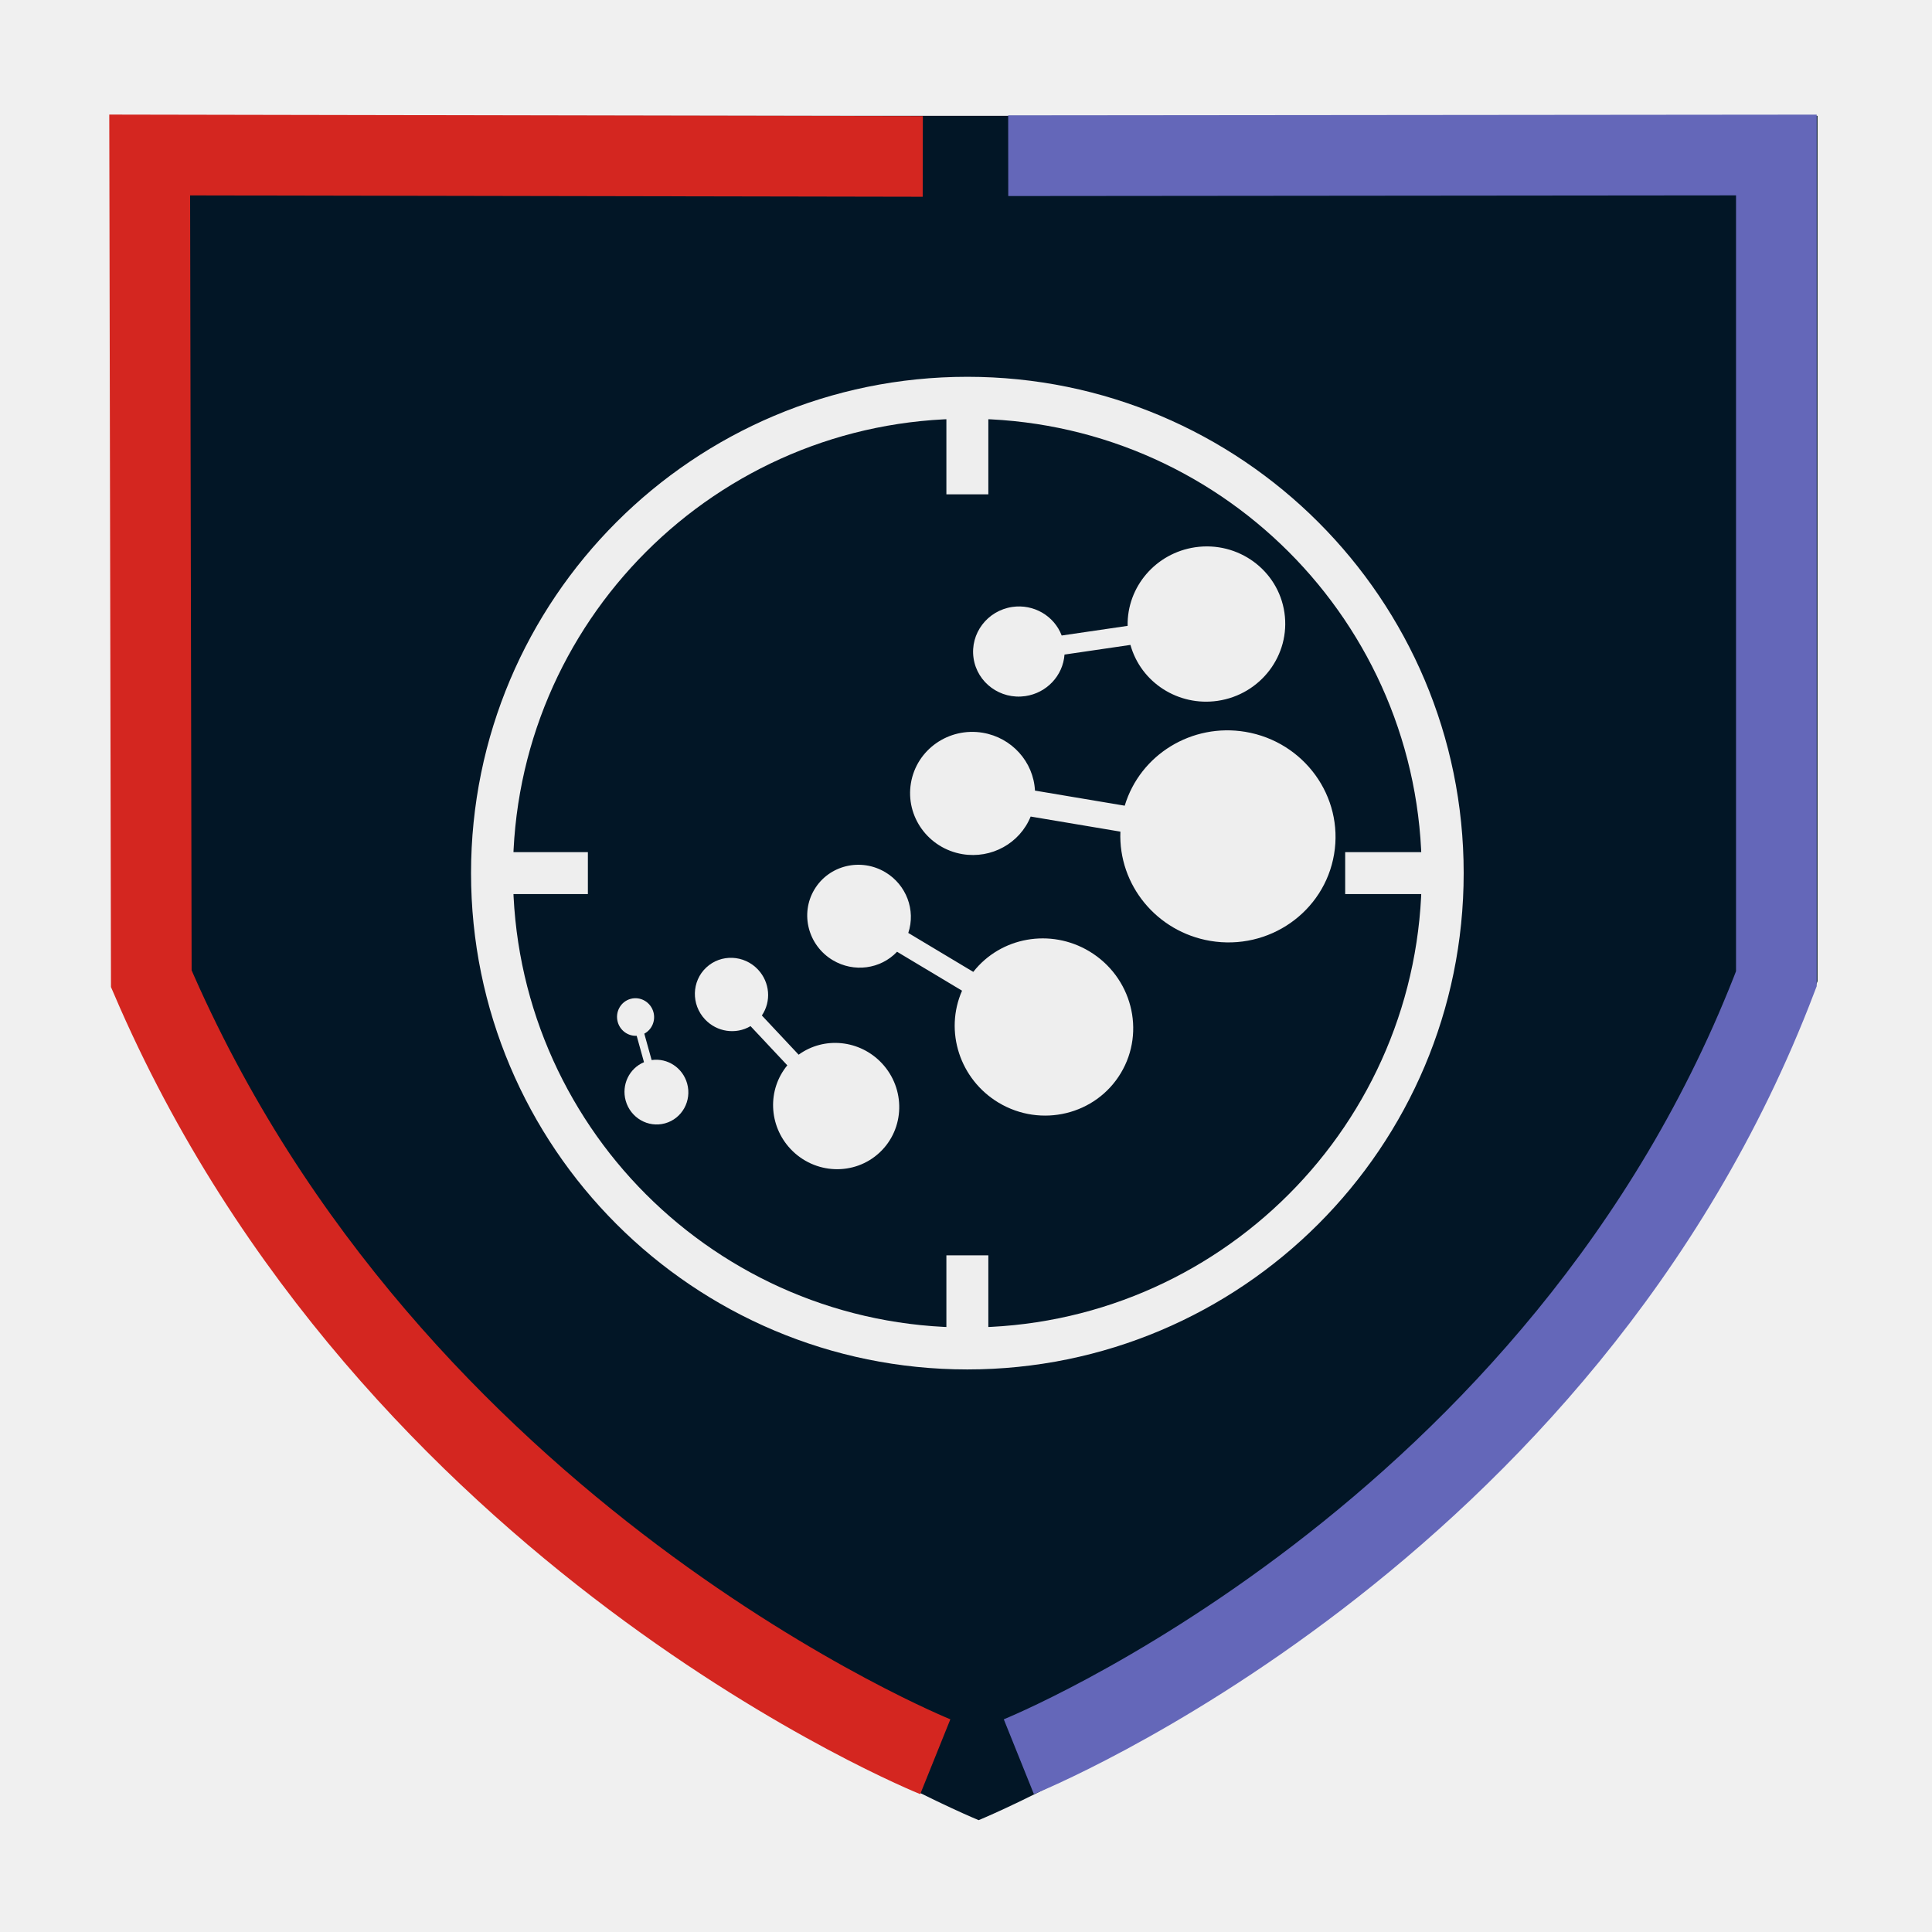
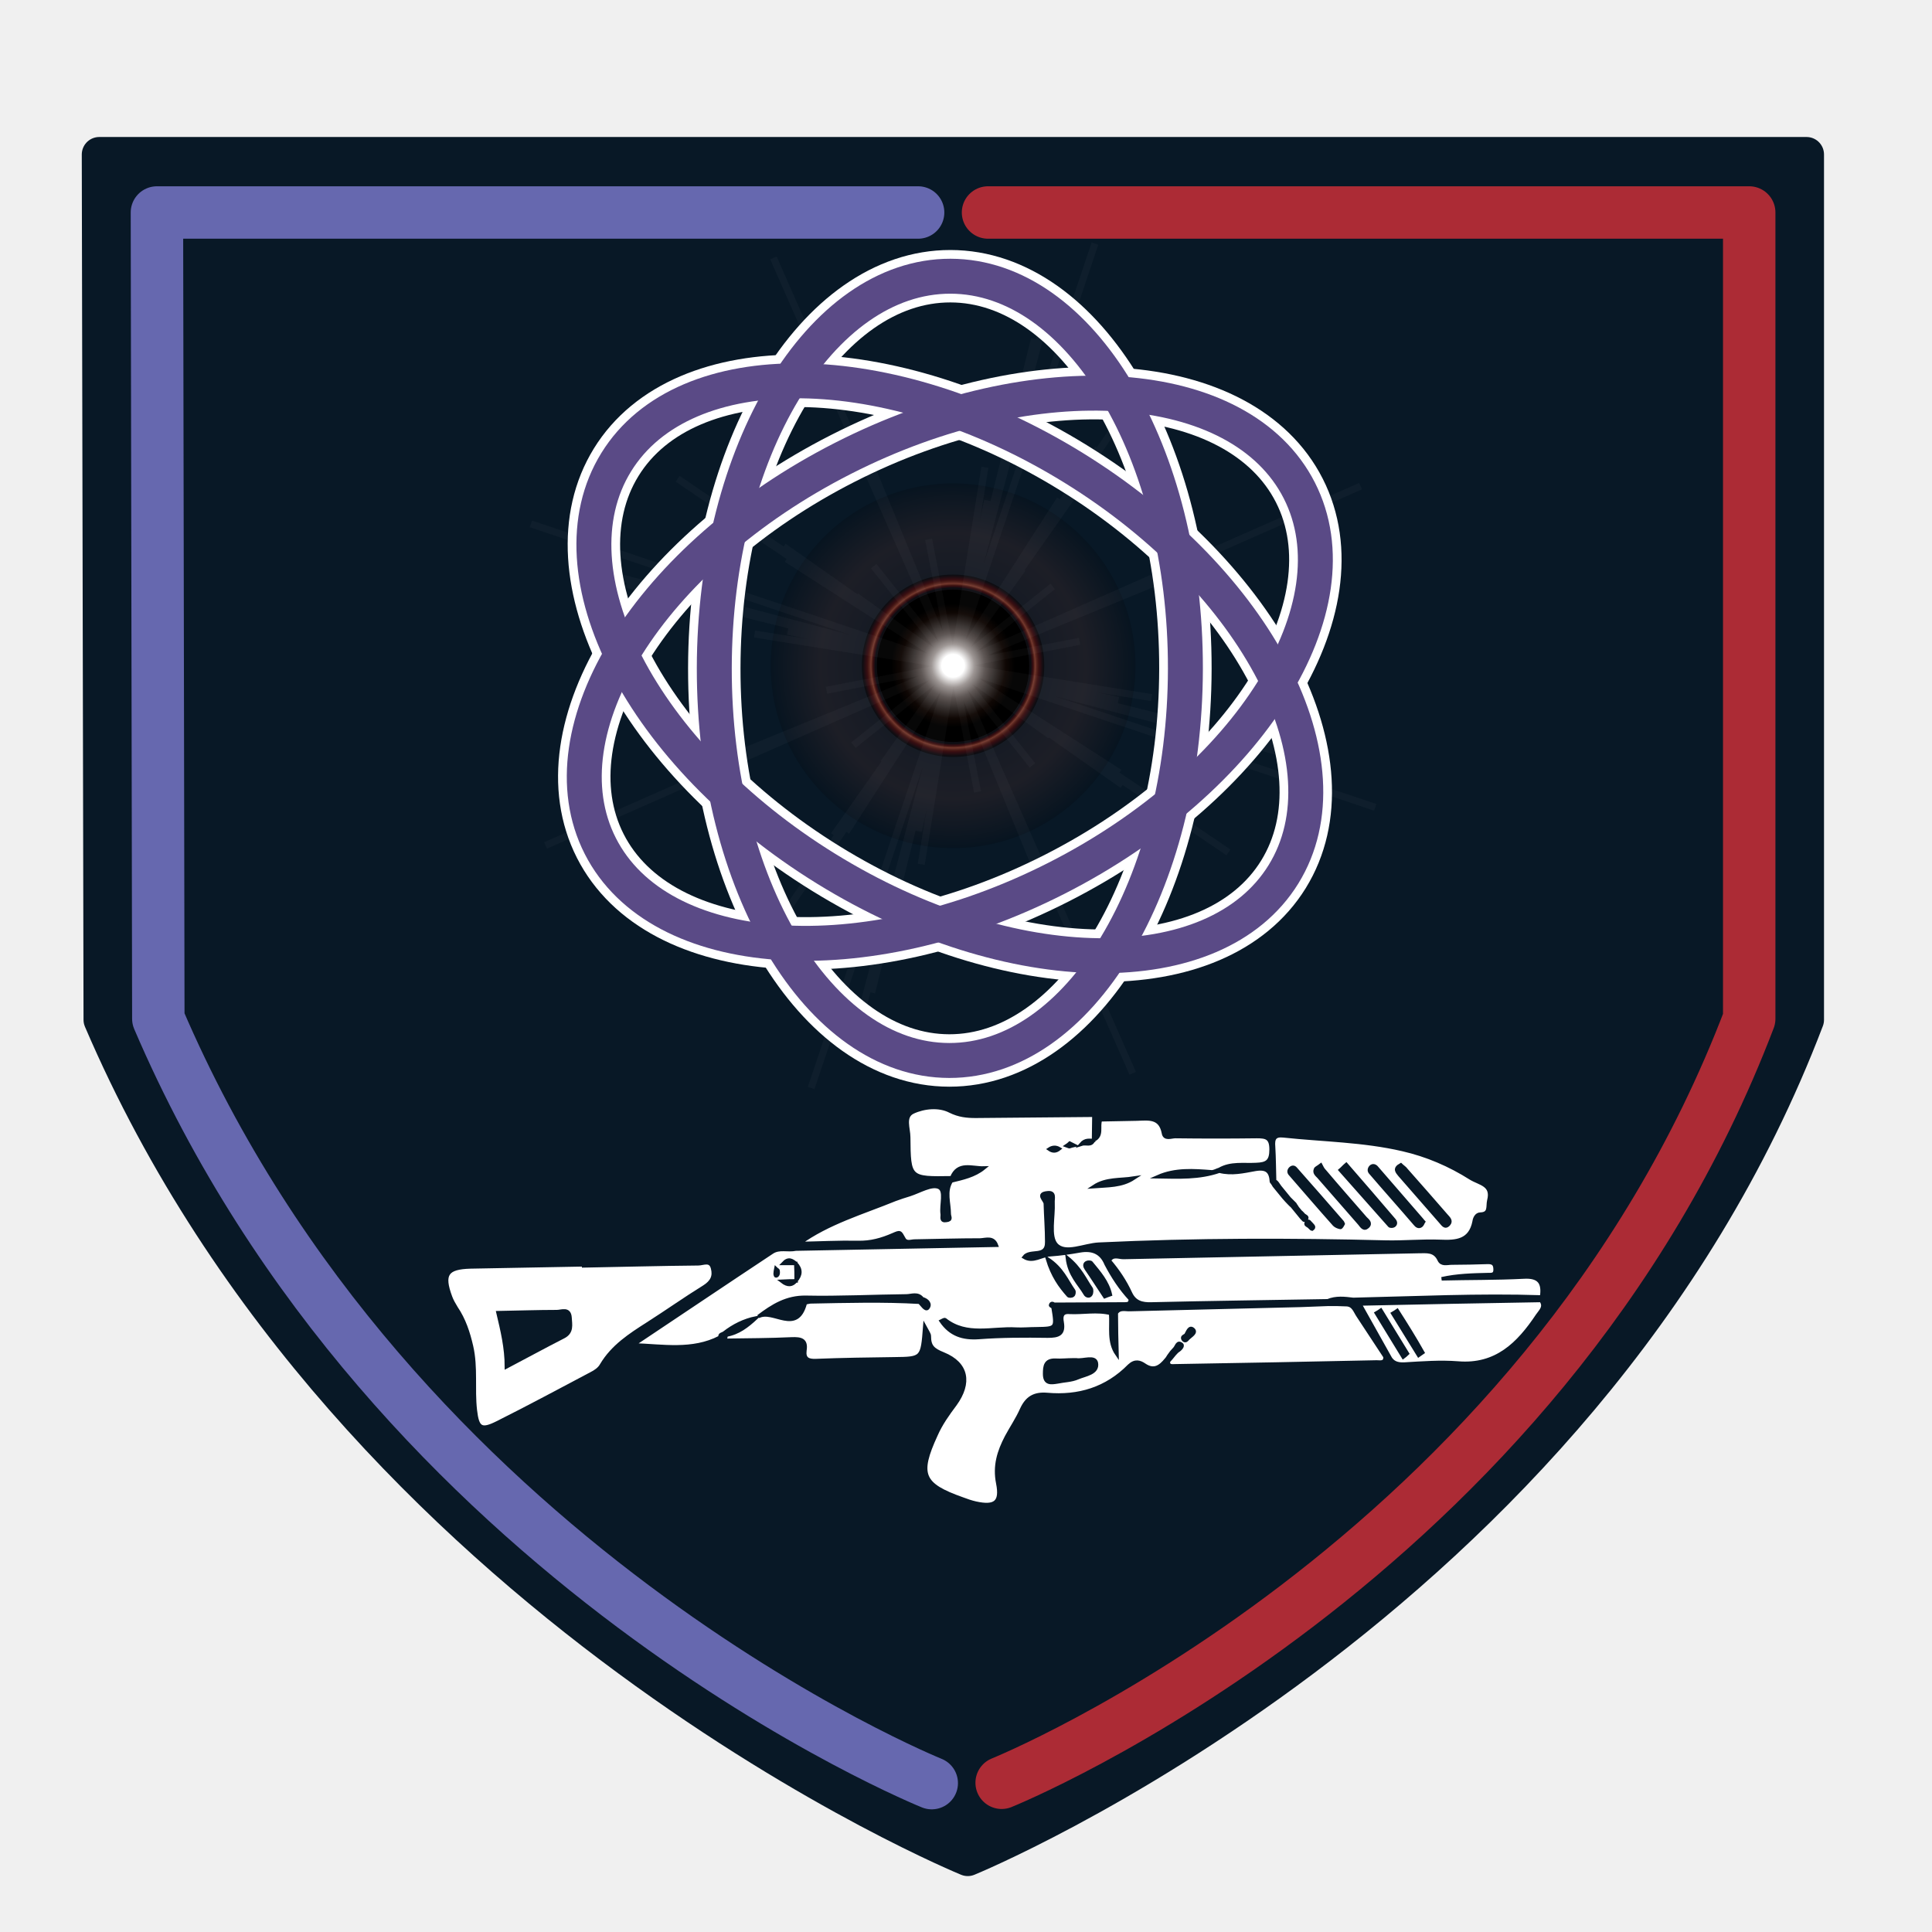
- <svg xmlns="http://www.w3.org/2000/svg" width="195mm" height="195mm" viewBox="0 0 690.945 690.945" id="svg2" version="1.1">
-   <defs id="defs4" />
-   <g id="layer1" transform="translate(0,-361.4175)">
-     <path style="fill:#021626;fill-rule:evenodd;stroke:#000000;stroke-width:0;stroke-linecap:butt;stroke-linejoin:miter;stroke-opacity:0;stroke-miterlimit:4;stroke-dasharray:none;fill-opacity:1" d="m 39.396,402.834 610.604,0 0,309.528 C 570,922.362 350,1012.362 350,1012.362 c 0,0 -220,-90 -310,-300.021 z" id="path4236" />
-     <path style="fill:none;fill-opacity:1;fill-rule:evenodd;stroke:#d42620;stroke-width:28.854;stroke-linecap:butt;stroke-linejoin:miter;stroke-miterlimit:4;stroke-dasharray:none;stroke-opacity:1" d="m 334.487,989.681 c 0,0 -194.631,-78.355 -280.378,-278.248 l -0.576,-294.583 276.481,0.505" id="path4255" />
-     <path style="fill:none;fill-opacity:1;fill-rule:evenodd;stroke:#6467b9;stroke-width:28.854;stroke-linecap:butt;stroke-linejoin:miter;stroke-miterlimit:4;stroke-dasharray:none;stroke-opacity:1" d="m 360.572,417.103 274.714,-0.253 0,294.603 C 559.066,911.327 364.373,989.681 364.373,989.681" id="path4236-2" />
-     <path id="path5358-3-1" style="fill:none;fill-rule:evenodd;stroke:#eeeeee;stroke-width:15;stroke-linecap:butt;stroke-linejoin:miter;stroke-miterlimit:4;stroke-dasharray:none;stroke-opacity:1" d="m 513.102,673.672 -32.02,0 m -270.837,0 -30,0 m 165.714,136.685 0,30 m 0,-332.143 0,30 m 170,135.458 c 0,93.888 -76.112,170 -170,170 -93.888,0 -170,-76.112 -170,-170 0,-93.888 76.112,-170 170,-170 93.888,0 170,76.112 170,170 z" />
-     <path style="opacity:1;fill:#eeeeee;fill-opacity:1;fill-rule:nonzero;stroke:#6467b9;stroke-width:0;stroke-linecap:butt;stroke-linejoin:miter;stroke-miterlimit:4;stroke-dasharray:none;stroke-opacity:1" d="m 427.42,557.137 a 27.754,28.209 81.666 0 0 -24.146,28.107 l -23.58,3.454 a 16.115,16.38 81.666 0 0 -17.647,-10.222 16.115,16.38 81.666 0 0 -13.871,18.32 16.115,16.38 81.666 0 0 18.543,13.57 16.115,16.38 81.666 0 0 13.984,-14.855 l 23.578,-3.454 a 27.754,28.209 81.666 0 0 31.184,20.002 27.754,28.209 81.666 0 0 23.889,-31.549 27.754,28.209 81.666 0 0 -31.934,-23.373 z" id="path7674" />
-     <path style="opacity:1;fill:#eeeeee;fill-opacity:1;fill-rule:nonzero;stroke:#6467b9;stroke-width:0;stroke-linecap:butt;stroke-linejoin:miter;stroke-miterlimit:4;stroke-dasharray:none;stroke-opacity:1" d="m 445.405,623.151 a 38.526,37.905 9.545 0 0 -43.168,26.408 l -32.097,-5.397 a 22.37,22.009 9.545 0 0 -18.651,-20.685 22.37,22.009 9.545 0 0 -25.711,17.996 22.37,22.009 9.545 0 0 18.412,25.413 22.37,22.009 9.545 0 0 24.405,-13.445 l 32.094,5.397 a 38.526,37.905 9.545 0 0 32.145,39.072 38.526,37.905 9.545 0 0 44.277,-30.99 38.526,37.905 9.545 0 0 -31.707,-43.769 z" id="path7674-2" />
-     <path style="opacity:1;fill:#eeeeee;fill-opacity:1;fill-rule:nonzero;stroke:#6467b9;stroke-width:0;stroke-linecap:butt;stroke-linejoin:miter;stroke-miterlimit:4;stroke-dasharray:none;stroke-opacity:1" d="m 389.554,701.626 a 32.073,31.556 30.928 0 0 -41.48,7.369 L 324.832,695.069 a 18.623,18.323 30.928 0 0 -8.18,-21.696 18.623,18.323 30.928 0 0 -25.393,6.147 18.623,18.323 30.928 0 0 6.559,25.289 18.623,18.323 30.928 0 0 22.999,-3.015 l 23.241,13.925 a 32.073,31.556 30.928 0 0 13.06,40.046 32.073,31.556 30.928 0 0 43.73,-10.584 32.073,31.556 30.928 0 0 -11.294,-43.554 z" id="path7674-5" />
-     <path style="opacity:1;fill:#eeeeee;fill-opacity:1;fill-rule:nonzero;stroke:#6467b9;stroke-width:0;stroke-linecap:butt;stroke-linejoin:miter;stroke-miterlimit:4;stroke-dasharray:none;stroke-opacity:1" d="m 315.365,741.65 a 22.764,22.397 46.836 0 0 -29.746,-3.04 L 272.463,724.583 a 13.218,13.005 46.836 0 0 -1.363,-16.4 13.218,13.005 46.836 0 0 -18.529,-0.744 13.218,13.005 46.836 0 0 -0.442,18.537 13.218,13.005 46.836 0 0 16.285,2.416 l 13.155,14.026 a 22.764,22.397 46.836 0 0 1.124,29.875 22.764,22.397 46.836 0 0 31.908,1.283 22.764,22.397 46.836 0 0 0.764,-31.926 z" id="path7674-5-7" />
-     <path style="opacity:1;fill:#eeeeee;fill-opacity:1;fill-rule:nonzero;stroke:#6467b9;stroke-width:0;stroke-linecap:butt;stroke-linejoin:miter;stroke-miterlimit:4;stroke-dasharray:none;stroke-opacity:1" d="m 245.747,748.931 a 11.595,11.408 74.486 0 0 -12.703,-8.403 l -2.62,-9.439 a 6.733,6.624 74.486 0 0 3.262,-7.722 6.733,6.624 74.486 0 0 -8.184,-4.716 6.733,6.624 74.486 0 0 -4.582,8.259 6.733,6.624 74.486 0 0 6.777,4.94 l 2.62,9.438 a 11.595,11.408 74.486 0 0 -6.555,13.745 11.595,11.408 74.486 0 0 14.093,8.121 11.595,11.408 74.486 0 0 7.891,-14.224 z" id="path7674-5-7-5" />
+ <svg xmlns="http://www.w3.org/2000/svg" version="1.1" x="0px" y="0px" viewBox="0 0 552.8 552.8" style="enable-background:new 0 0 552.8 552.8;" xml:space="preserve">
+   <style type="text/css">
+ 	
+ 		.st0{fill-rule:evenodd;clip-rule:evenodd;fill:#081826;stroke:#081826;stroke-width:10;stroke-linecap:round;stroke-linejoin:round;}
+ 	.st1{fill:none;stroke:#6668AF;stroke-width:15;stroke-linecap:round;stroke-linejoin:round;}
+ 	.st2{fill:none;stroke:#AC2B35;stroke-width:15;stroke-linecap:round;stroke-linejoin:round;}
+ 	.st3{fill:none;}
+ 	.st4{opacity:0.15;fill:url(#SVGID_1_);}
+ 	.st5{opacity:0.5;fill:url(#SVGID_2_);}
+ 	.st6{fill:url(#SVGID_3_);}
+ 	.st7{opacity:3.000000e-02;fill:none;stroke:#FFFFFF;stroke-width:2;stroke-miterlimit:10;}
+ 	.st8{fill:none;stroke:#FFFFFF;stroke-width:15;stroke-miterlimit:10;}
+ 	.st9{fill:none;stroke:#5A4A86;stroke-width:10;stroke-miterlimit:10;}
+ 	.st10{fill:#FFFFFF;stroke:#081826;stroke-miterlimit:10;}
+ </style>
+   <g id="bg">
+     <path id="path4236" class="st0" d="   M28.4,44.2h488.5v247.6c-64,168-240,240-240,240s-176-72-248-240L28.4,44.2z" />
+     <path id="path4236-2_3_" class="st1" d="M266.6,510.2   c0,0-154.2-62.1-221.3-218.7L44.9,60.8h217.8" />
+     <path id="path4236-2_1_" class="st2" d="M282.7,60.8h217.8v230.7   c-59.7,156.5-213.9,218.6-213.9,218.6" />
+   </g>
+   <g id="Layer_3">
+     <g>
+       <g>
+         <line class="st3" x1="272.7" y1="190.5" x2="298.7" y2="188" />
+         <circle class="st3" cx="272.7" cy="190.5" r="21.8" />
+         <circle class="st3" cx="272.7" cy="190.5" r="26.1" />
+         <polyline class="st3" points="272.7,190.5 377.9,218.3 272.7,190.5 167.5,162.6 272.7,190.5 244.9,295.7 272.7,190.5 300.5,85.3      272.7,190.5 320,200.4 272.7,190.5 225.4,180.6 272.7,190.5 262.8,237.8 272.7,190.5 282.6,143.2 272.7,190.5 308.9,183.5      272.7,190.5 236.5,197.5 272.7,190.5 279.7,226.6 272.7,190.5 265.7,154.3 272.7,190.5 295.4,219 272.7,190.5 250,162      272.7,190.5 244.2,213.2 272.7,190.5 301.2,167.8 272.7,190.5 366.2,213.8 272.7,190.5 179.2,167.2 272.7,190.5 249.4,284      272.7,190.5 296,97 272.7,190.5 393.5,231 272.7,190.5 151.9,149.9 272.7,190.5 232.1,311.3 272.7,190.5 313.3,69.7 272.7,190.5      300.5,210.4 272.7,190.5 244.9,170.6 272.7,190.5 252.8,218.3 272.7,190.5 292.6,162.7 272.7,190.5 334.9,232 272.7,190.5      210.5,149 272.7,190.5 231.2,252.6 272.7,190.5 314.2,128.3 272.7,190.5 321.2,224.6 272.7,190.5 224.2,156.4 272.7,190.5      238.6,239 272.7,190.5 306.8,142 272.7,190.5 338.6,163.4 272.7,190.5 206.8,217.5 272.7,190.5 299.7,256.4 272.7,190.5      245.6,124.6 272.7,190.5 351.5,243.9 272.7,190.5 193.9,137 272.7,190.5 219.2,269.2 272.7,190.5 326.1,111.7 272.7,190.5      389.3,139.1 272.7,190.5 156.1,241.9 272.7,190.5 324.1,307.1 272.7,190.5 221.3,73.8 272.7,190.5 329.5,199.6 272.7,190.5      215.9,181.4 272.7,190.5 263.6,247.3 272.7,190.5 281.8,133.7 272.7,190.5 278.9,188 272.7,190.5 266.5,193 272.7,190.5      275.2,196.7 272.7,190.5 270.2,184.3 272.7,190.5 320.3,221.1 272.7,190.5 225.1,159.9 272.7,190.5 242.1,238 272.7,190.5      303.3,142.9    " />
+         <radialGradient id="SVGID_1_" cx="272.691" cy="190.482" r="52.224" gradientUnits="userSpaceOnUse">
+           <stop offset="0" style="stop-color:#000000" />
+           <stop offset="0.73" style="stop-color:#93432A" />
+           <stop offset="1" style="stop-color:#000000" />
+         </radialGradient>
+         <circle class="st4" cx="272.7" cy="190.5" r="52.2" />
+         <radialGradient id="SVGID_2_" cx="272.691" cy="190.482" r="26.112" gradientUnits="userSpaceOnUse">
+           <stop offset="0.15" style="stop-color:#FFFFFF" />
+           <stop offset="0.213" style="stop-color:#D7C0BE" />
+           <stop offset="0.293" style="stop-color:#B68A8A" />
+           <stop offset="0.362" style="stop-color:#A16A6B" />
+           <stop offset="0.417" style="stop-color:#95585B" />
+           <stop offset="0.45" style="stop-color:#915155" />
+           <stop offset="0.544" style="stop-color:#78312E" />
+           <stop offset="0.647" style="stop-color:#5C0E05" />
+           <stop offset="0.736" style="stop-color:#410000" />
+           <stop offset="0.807" style="stop-color:#200000" />
+           <stop offset="0.85" style="stop-color:#000000" />
+           <stop offset="0.856" style="stop-color:#120000" />
+           <stop offset="0.862" style="stop-color:#300000" />
+           <stop offset="0.869" style="stop-color:#470000" />
+           <stop offset="0.875" style="stop-color:#5C0000" />
+           <stop offset="0.881" style="stop-color:#751400" />
+           <stop offset="0.888" style="stop-color:#912A15" />
+           <stop offset="0.894" style="stop-color:#B44126" />
+           <stop offset="0.9" style="stop-color:#D65836" />
+           <stop offset="0.906" style="stop-color:#BD472B" />
+           <stop offset="0.916" style="stop-color:#9D311B" />
+           <stop offset="0.926" style="stop-color:#801D09" />
+           <stop offset="0.937" style="stop-color:#690900" />
+           <stop offset="0.948" style="stop-color:#530000" />
+           <stop offset="0.959" style="stop-color:#410000" />
+           <stop offset="0.971" style="stop-color:#290000" />
+           <stop offset="0.984" style="stop-color:#0F0000" />
+           <stop offset="1" style="stop-color:#000000" />
+         </radialGradient>
+         <circle class="st5" cx="272.7" cy="190.5" r="26.1" />
+         <radialGradient id="SVGID_3_" cx="272.691" cy="190.482" r="21.76" gradientUnits="userSpaceOnUse">
+           <stop offset="0.15" style="stop-color:#FFFFFF" />
+           <stop offset="0.282" style="stop-color:#9C9593" />
+           <stop offset="0.425" style="stop-color:#5A5250" />
+           <stop offset="0.564" style="stop-color:#302A28" />
+           <stop offset="0.694" style="stop-color:#0F0704" />
+           <stop offset="0.813" style="stop-color:#000000" />
+           <stop offset="0.919" style="stop-color:#000000" />
+           <stop offset="1" style="stop-color:#000000" />
+         </radialGradient>
+         <circle class="st6" cx="272.7" cy="190.5" r="21.8" />
+         <polyline class="st7" points="272.7,190.5 377.9,218.3 272.7,190.5 167.5,162.6 272.7,190.5 244.9,295.7 272.7,190.5 300.5,85.3      272.7,190.5 320,200.4 272.7,190.5 225.4,180.6 272.7,190.5 262.8,237.8 272.7,190.5 282.6,143.2 272.7,190.5 308.9,183.5      272.7,190.5 236.5,197.5 272.7,190.5 279.7,226.6 272.7,190.5 265.7,154.3 272.7,190.5 295.4,219 272.7,190.5 250,162      272.7,190.5 244.2,213.2 272.7,190.5 301.2,167.8 272.7,190.5 366.2,213.8 272.7,190.5 179.2,167.2 272.7,190.5 249.4,284      272.7,190.5 296,97 272.7,190.5 393.5,231 272.7,190.5 151.9,149.9 272.7,190.5 232.1,311.3 272.7,190.5 313.3,69.7 272.7,190.5      300.5,210.4 272.7,190.5 244.9,170.6 272.7,190.5 252.8,218.3 272.7,190.5 292.6,162.7 272.7,190.5 334.9,232 272.7,190.5      210.5,149 272.7,190.5 231.2,252.6 272.7,190.5 314.2,128.3 272.7,190.5 321.2,224.6 272.7,190.5 224.2,156.4 272.7,190.5      238.6,239 272.7,190.5 306.8,142 272.7,190.5 338.6,163.4 272.7,190.5 206.8,217.5 272.7,190.5 299.7,256.4 272.7,190.5      245.6,124.6 272.7,190.5 351.5,243.9 272.7,190.5 193.9,137 272.7,190.5 219.2,269.2 272.7,190.5 326.1,111.7 272.7,190.5      389.3,139.1 272.7,190.5 156.1,241.9 272.7,190.5 324.1,307.1 272.7,190.5 221.3,73.8 272.7,190.5 329.5,199.6 272.7,190.5      215.9,181.4 272.7,190.5 263.6,247.3 272.7,190.5 281.8,133.7 272.7,190.5 278.9,188 272.7,190.5 266.5,193 272.7,190.5      275.2,196.7 272.7,190.5 270.2,184.3 272.7,190.5 320.3,221.1 272.7,190.5 225.1,159.9 272.7,190.5 242.1,238 272.7,190.5      303.3,142.9    " />
+       </g>
+       <ellipse transform="matrix(0.5255 -0.8508 0.8508 0.5255 -33.7277 321.9788)" class="st8" cx="271.8" cy="191.2" rx="67.4" ry="112.2" />
+       <ellipse transform="matrix(1.647217e-03 -1 1 1.647217e-03 80.1306 462.7185)" class="st8" cx="271.8" cy="191.2" rx="112.2" ry="67.4" />
+       <ellipse transform="matrix(0.8913 -0.4533 0.4533 0.8913 -57.1559 143.9974)" class="st8" cx="271.8" cy="191.2" rx="112.2" ry="67.4" />
+       <ellipse transform="matrix(0.5255 -0.8508 0.8508 0.5255 -33.7277 321.9788)" class="st9" cx="271.8" cy="191.2" rx="67.4" ry="112.2" />
+       <ellipse transform="matrix(1.647217e-03 -1 1 1.647217e-03 80.1306 462.7185)" class="st9" cx="271.8" cy="191.2" rx="112.2" ry="67.4" />
+       <ellipse transform="matrix(0.8913 -0.4533 0.4533 0.8913 -57.1559 143.9974)" class="st9" cx="271.8" cy="191.2" rx="112.2" ry="67.4" />
+     </g>
+   </g>
+   <g id="Layer_2">
+     <g>
+       <path class="st10" d="M364.7,338c-0.1-3.3-0.1-6.6-0.3-9.9c-0.2-2.3,0.3-3.4,2.9-3.1c11.3,1.2,22.8,1.3,34,3.9    c7,1.6,13.5,4.4,19.5,8.2c2.6,1.6,6.4,1.8,5.2,6.4c-0.4,1.7,0.4,3.8-2.4,3.9c-1.2,0-1.7,1.3-1.8,2.1c-1.1,5.6-5.1,5.9-9.7,5.7    c-5.1-0.2-10.3,0.3-15.4,0.2c-27.4-0.7-54.8-0.7-82.3,0.6c-4.2,0.2-9.6,3-12.2,0.1c-2.1-2.4-0.7-7.9-0.9-12    c-0.1-1.1,0.7-3.1-1.6-2.8c-3.2,0.3-0.6,2.1-0.6,3.1c0.1,3.6,0.4,7.3,0.4,10.9c0.1,4.8-4.8,2.1-6.5,4.4c2.6,1.6,5-0.6,7.6-0.7    c2.8-0.2,5.6-0.6,8.4-1.1c3.5-0.6,6.1,0.4,7.5,3.8c1.9,3.6,4.1,7,6.9,10c0.1,1.5-1,1.4-2,1.4c-6.6,0-13.2,0.1-19.8,0.1    c-0.5-0.4-0.9-0.3-1,0.3c0,0.1,0.4,0.3,0.7,0.5c1,6.1,1,6.1-4.7,6.2c-2,0-4,0.2-5.9,0.1c-6.8-0.4-14.1,2.2-20.3-2.7    c-0.2-0.1-0.7,0.2-1.1,0.4c2.7,3.9,6.2,5,10.7,4.7c6.6-0.5,13.2-0.5,19.8-0.4c3,0,4.7-0.5,4.1-4c-0.3-1.6-0.1-3,2.1-2.8    c3.9,0.2,7.9-0.7,11.8,0.3c0.3,4-0.7,8.1,1.8,11.7c-0.1-3.9-0.2-7.9-0.2-11.8c1-1.6,2.7-0.9,4-1c16.3-0.4,32.6-0.8,48.8-1.2    c2.6-0.1,5.3-0.2,7.9-0.3c1.7,0,3.5,0,5.2,0.1c2,0.1,2.4,1.9,3.3,3.2c2.6,3.9,5.1,7.8,7.7,11.7c0.1,1.9-1.4,1.5-2.4,1.5    c-19.2,0.4-38.4,0.8-57.6,1.1c-0.9,0-2.1,0.3-2-1.3c0.3-0.3,0.5-0.6,0.8-0.9c0.3-0.4,0.6-0.7,0.9-1.1c0.3-0.3,0.6-0.7,1-1    c0.7-0.4,1.6-1.4,1.1-1.8c-1.2-1-1.4,0.6-2,1.2c-0.3,0.3-0.6,0.7-0.9,1c-0.3,0.4-0.5,0.7-0.8,1.1c-0.2,0.3-0.4,0.7-0.7,1    c-1.7,2.1-3.5,3.4-6.2,1.6c-1.3-0.9-2.7-1.4-4.4,0.2c-6.5,6.6-14.5,9-23.5,8.2c-3.7-0.3-5.8,1-7.3,4.3c-1.2,2.7-2.9,5.2-4.3,7.8    c-2.2,4.2-3.5,8.3-2.5,13.3c1.1,5.5-0.8,6.9-6.3,5.7c-1.3-0.3-2.5-0.7-3.8-1.2c-11.6-4.1-12.8-7-7.6-18.3c1.4-3.2,3.4-6,5.5-8.8    c4.4-6.1,3.5-11.6-3.4-14.4c-3-1.2-4-2.2-4-5.1c0-0.6-0.5-1.2-1.3-2.7c-0.7,9.1-0.7,9.1-8.7,9.2c-7.5,0.1-14.9,0.2-22.4,0.5    c-2.3,0.1-3.5-0.5-3.2-2.9c0.5-3.1-1.2-3.4-3.8-3.3c-6.3,0.3-12.6,0.3-18.9,0.4c0,0-0.1-0.2-0.1-0.2c0.1-0.4,0.2-0.9,0.3-1.3    c3.5-0.6,6-2.6,8.5-4.9c-3.4,0.7-6.4,2.2-9.1,4.3c-0.5,0.4-1.5,0.3-1.1,1.4l-0.2-0.1c-7.8,4-16.2,2.4-24.7,2.1    c13.2-8.8,26.4-17.7,39.7-26.5c2.1-1.4,4.5-0.4,6.8-0.9c19.1-0.4,38.3-0.7,57.4-1.1c-0.9-2.4-2.9-1.6-4.6-1.5    c-6.3,0-12.6,0.2-18.8,0.3c-1,0-2.4,0.7-3.1-0.7c-1.1-2-1-2-3.1-1.1c-3.2,1.4-6.4,2.3-10,2.2c-5.6-0.1-11.2,0.2-16.8,0.3    c8.3-6,18.1-8.8,27.4-12.6c1.4-0.5,2.8-1,4.2-1.4c2.8-0.9,6.2-3,8.3-2.1c2.1,0.9,0.6,5,1,7.7c0.1,0.8-0.5,2.1,1.2,1.8    c1.6-0.2,0.8-1,0.8-1.9c0-3.1-1.3-6.4,0.6-9.4c3.3-0.8,6.6-1.5,9.3-3.7c-3.4,0.1-7.4-1.8-9.2,2.8c-12.1,0.2-12.2,0.2-12.3-11.6    c0-2.5-1.5-5.9,1.2-7.2c3.2-1.5,7.5-1.9,10.6-0.3c2.6,1.3,4.9,1.5,7.4,1.5c11.3-0.1,22.5-0.2,33.8-0.3c0,2.4-0.1,4.8-0.1,7.2    c-1.1,0.1-2.3-0.4-3.6,1.1c1.5-0.5,2.9,0.6,3.6-1.2c2.7-1.2,1.2-3.9,2-5.8c3.5-0.1,7-0.1,10.4-0.2c3.3-0.1,6.7-0.7,7.6,4    c0.3,1.9,2.2,1,3.4,1c7.8,0.1,15.5,0.1,23.3,0c2.7,0,4.1,0.3,4.1,3.7c0,3.4-1.2,4.2-4.3,4.3c-3.5,0.2-7.2-0.5-10.5,1.4    c-0.7,0.2-1.5,0.7-2.2,0.7c-5.2-0.4-10.4-0.8-15.4,1.4c5.9,0.1,11.8,0.4,17.6-1.6c3.5,0.9,6.9,0.1,10.2-0.5    c3.4-0.6,4.5,0.6,4.7,3.5c0.3,0.4,0.6,0.8,0.8,1.2c0.3,0.4,0.6,0.7,0.9,1.1c0.6,0.7,1.2,1.5,1.8,2.2c0.3,0.3,0.5,0.6,0.8,0.9    c0.5,0.5,1,1.1,1.6,1.6c0.3,0.4,0.6,0.7,0.9,1.1c0.3,0.4,0.6,0.7,0.9,1.1c0.3,0.4,0.6,0.7,0.9,1.1c0.4,0.3,0.7,1.2,1.3,0.5    c0.6-0.7-0.2-0.9-0.6-1.2c-0.3-0.3-0.6-0.7-1-1c-0.3-0.4-0.6-0.7-0.9-1.1c-0.2-0.4-0.5-0.7-0.7-1.1c-0.5-0.5-1.1-1.1-1.6-1.6    c-0.3-0.4-0.6-0.7-0.9-1.1c-0.6-0.7-1.2-1.5-1.8-2.2c-0.2-0.3-0.5-0.7-0.7-1C365.2,338.2,365,338,364.7,338z M374.5,350.9    c0.3,0.3,0.8,0.8,0.9,0.8c0.9-0.6,0.2-1-0.2-1.5c-0.4-0.3-0.7-1.2-1.3-0.5C373.3,350.4,374.1,350.6,374.5,350.9z M340,382.9    c0.7-0.7,2.4-1.6,1.4-2.5c-1.1-1-1.6,0.8-2.1,1.6c-0.4,0.3-1.3,0.5-0.7,1.3C339.2,384,339.6,383.3,340,382.9z M227.7,361.5    c-1.1-0.9-2.1-1.6-3.6,0C225.5,361.5,226.7,361.5,227.7,361.5c0.1,1.6,0.1,3.3,0.1,5c-1.2,0-2.4,0-4.1,0.1c1.8,1.4,3,1.1,4-0.1    C229.2,364.8,229.3,363.2,227.7,361.5z M263.1,372.6c0.7,0.7,1.7,2.3,2.3,1.7c1-1.1,0-2.3-1.5-2.7c-1.3-1.7-3.1-0.8-4.6-0.8    c-9.6,0.1-19.2,0.6-28.7,0.4c-5.5-0.1-9.5,2.4-13.6,5.5c4.2-2.3,11,5.3,13.4-3.8c0.1-0.2,0.9-0.3,1.4-0.4    C242.2,372.3,252.7,372,263.1,372.6z M306.9,389.1c-1.6,0-3.3,0.2-4.9,0.1c-2.9-0.1-3.1,1.7-3.1,3.9c0,2.9,1.8,2.6,3.7,2.3    c1.9-0.4,4-0.4,5.8-1.2c2.1-0.9,5.8-1.3,5.3-4.2c-0.4-2.1-3.7-0.6-5.7-0.9C307.5,389.1,307.2,389.1,306.9,389.1z M377.9,333.4    c-0.9,0.7-1.4,0.8-1.5,1.2c-0.4,0.9,0.3,1.5,0.9,2.1c3.9,4.5,7.8,8.9,11.7,13.4c0.6,0.7,1.2,1.9,2.3,0.9c1.1-1,0-1.8-0.6-2.4    c-3.9-4.5-7.8-8.9-11.6-13.4C378.5,334.6,378.2,334,377.9,333.4z M407.3,349.6c-0.2-0.2-0.3-0.4-0.4-0.5c-4.3-5-8.7-10-13-15    c-0.4-0.5-1.1-0.8-1.7-0.2c-0.5,0.6-0.5,1.2,0,1.7c4.2,4.9,8.5,9.7,12.7,14.6c0.4,0.5,1,1,1.7,0.5    C407,350.4,407.1,349.9,407.3,349.6z M385.2,333.2c-0.6,0.5-1.1,1.1-1.7,1.6c4.7,5.3,9.4,10.6,14.1,15.9c0.2,0.2,0.9,0.2,1.2,0    c0.6-0.4,0.6-1,0.1-1.6C394.4,343.8,389.8,338.5,385.2,333.2z M384.3,350.2c-0.1-0.2-0.1-0.4-0.2-0.5c-4.4-5.1-8.9-10.2-13.4-15.3    c-0.5-0.6-1.1-0.5-1.6,0.1c-0.5,0.7-0.2,1.2,0.3,1.7c4.1,4.7,8.2,9.5,12.4,14.2c0.4,0.4,1.1,0.7,1.7,0.8    C383.7,351.3,384.1,350.6,384.3,350.2z M400.8,333.3c-2,1.1-1,2-0.3,2.9c3.9,4.5,7.8,8.9,11.7,13.4c0.6,0.6,1.2,1.9,2.3,0.7    c0.9-1-0.1-1.8-0.7-2.5c-3.8-4.4-7.6-8.7-11.4-13C402,334.2,401.3,333.8,400.8,333.3z M316.1,371c0.5-0.2,1-0.4,1.6-0.6    c-0.8-3.6-3.2-6.3-5.5-9.1c-0.2-0.2-1-0.2-1.3,0c-0.7,0.4-0.5,1.1-0.1,1.7C312.6,365.6,314.3,368.3,316.1,371z M305.4,359.9    c0.6,5,3.4,7.4,5.1,10.3c0.3,0.6,1.2,0.9,1.6,0.2c0.3-0.4,0.3-1.4,0.1-1.7C310.4,366.1,309.2,363,305.4,359.9z M299.7,360.2    c1.5,4.9,3.6,7.8,6,10.5c0.2,0.2,1,0.2,1.3-0.1c0.3-0.2,0.4-1,0.2-1.3C305.2,366.5,304,363,299.7,360.2z M324.4,337.1    c-3.9,0.6-7.9,0.1-11.4,2.4C316.9,339.2,320.9,339.4,324.4,337.1z M300.2,328.8c1,0.7,1.9,0.7,2.9-0.1    C302.1,328.1,301.1,328.2,300.2,328.8z M306.1,327.1c-0.3,0.3-0.6,0.5-0.9,0.7c0.3,0.1,0.6,0.3,0.8,0.3c0.4-0.1,0.8-0.3,1.3-0.4    C306.9,327.5,306.5,327.3,306.1,327.1z M222,363c-0.1,0.5-0.2,1-0.2,1.4c0,0.1,0,1.2,0.7,0.4c0.2-0.3,0.2-0.9,0.1-1.3    C222.6,363.4,222.3,363.3,222,363z" />
+       <path class="st10" d="M167,362.2c10.9-0.2,21.9-0.5,32.8-0.6c1.4,0,3.5-1.2,4.1,1.3c0.6,2.3-0.2,3.9-2.4,5.3    c-5.5,3.4-10.7,7.1-16.2,10.6c-5,3.2-10,6.4-13.2,11.8c-0.6,1.1-1.8,1.9-3,2.5c-8.9,4.7-17.8,9.5-26.8,14    c-4.6,2.3-5.7,1.6-6.3-3.6c-0.7-6.1,0.3-12.2-1.1-18.3c-0.9-3.9-2.1-7.6-4.4-11c-0.6-1-1.2-2-1.6-3.1c-2.4-6.5-1.1-8.4,5.7-8.6    c10.8-0.2,21.5-0.4,32.3-0.6C167,362,167,362.1,167,362.2z M142.5,375.6c1.2,5.1,2.4,10,2.4,15.5c5.9-3.1,11-5.9,16.3-8.6    c2.6-1.3,2-3.5,1.9-5.5c-0.2-2.8-2.4-1.7-3.8-1.7C153.9,375.3,148.4,375.5,142.5,375.6z" />
+       <path class="st10" d="M317.4,360.7c1-1.8,2.7-0.9,4-0.9c28.2-0.6,56.3-1.1,84.5-1.7c2.3,0,4.6-0.4,5.9,2.4    c0.7,1.5,2.3,0.9,3.6,0.9c3.5,0,7-0.1,10.4-0.2c1.5,0,2,0.6,2,2.1c0,1.5-1,1.4-2,1.4c-4.4,0.1-8.9,0.2-13.3,1.2    c7.8-0.2,15.6-0.1,23.4-0.5c4.6-0.3,5.8,1.7,5.2,5.7c-18-0.6-36,0.3-53.9,0.7c-2.5-0.3-4.9-0.6-7.3,0.4    c-16.8,0.3-33.6,0.5-50.4,0.9c-2.8,0.1-4.8-0.5-6-3C321.9,366.6,319.8,363.5,317.4,360.7z" />
+       <path class="st10" d="M440.9,372.1c1.4,1.8-0.2,3.1-1,4.3c-5.4,8.1-11.8,14.5-22.7,13.6c-5.1-0.4-10.2,0-15.3,0.3    c-2,0.1-3.5-0.3-4.4-2.2c-2.7-4.8-5.4-9.6-8.4-15C406.7,372.7,423.8,372.4,440.9,372.1z M401.5,388.3c0.4-0.3,0.8-0.6,1.2-1    c-2.5-4.1-5.1-8.3-7.6-12.4c-0.4,0.3-0.8,0.5-1.3,0.8C396.4,379.9,398.9,384.1,401.5,388.3z M399.8,375c-0.4,0.3-0.8,0.5-1.3,0.8    c2.5,4,4.9,8,7.4,12c0.4-0.3,0.8-0.5,1.2-0.8C404.8,382.9,402.3,378.9,399.8,375z" />
+     </g>
  </g>
</svg>
